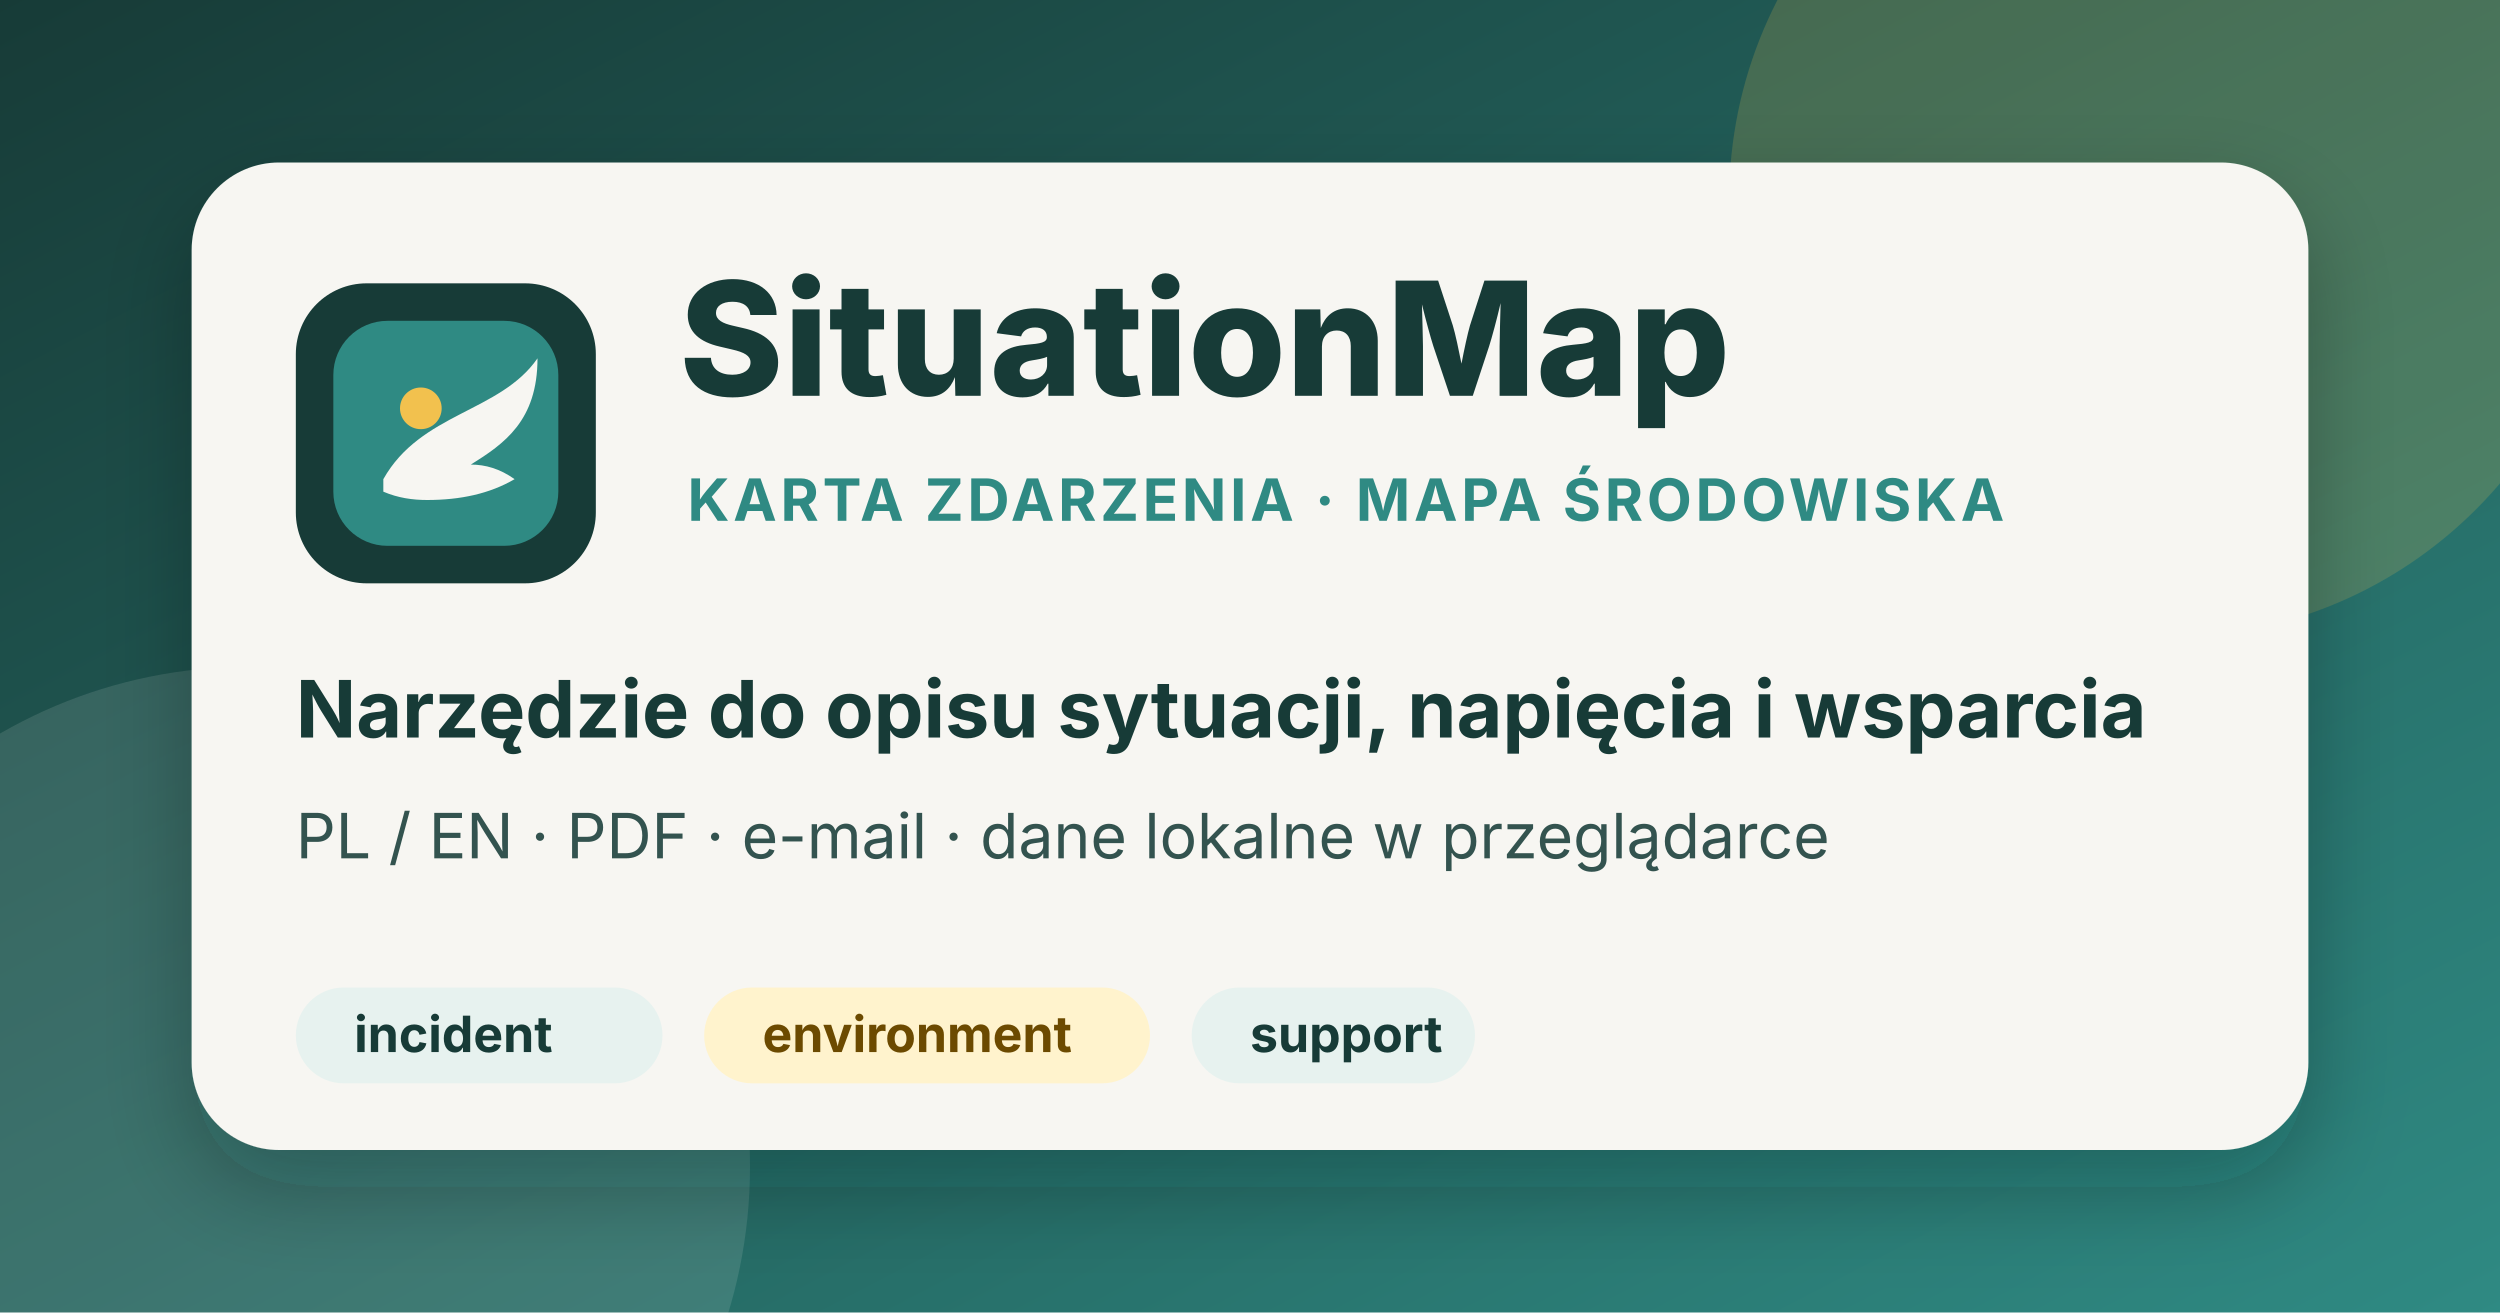
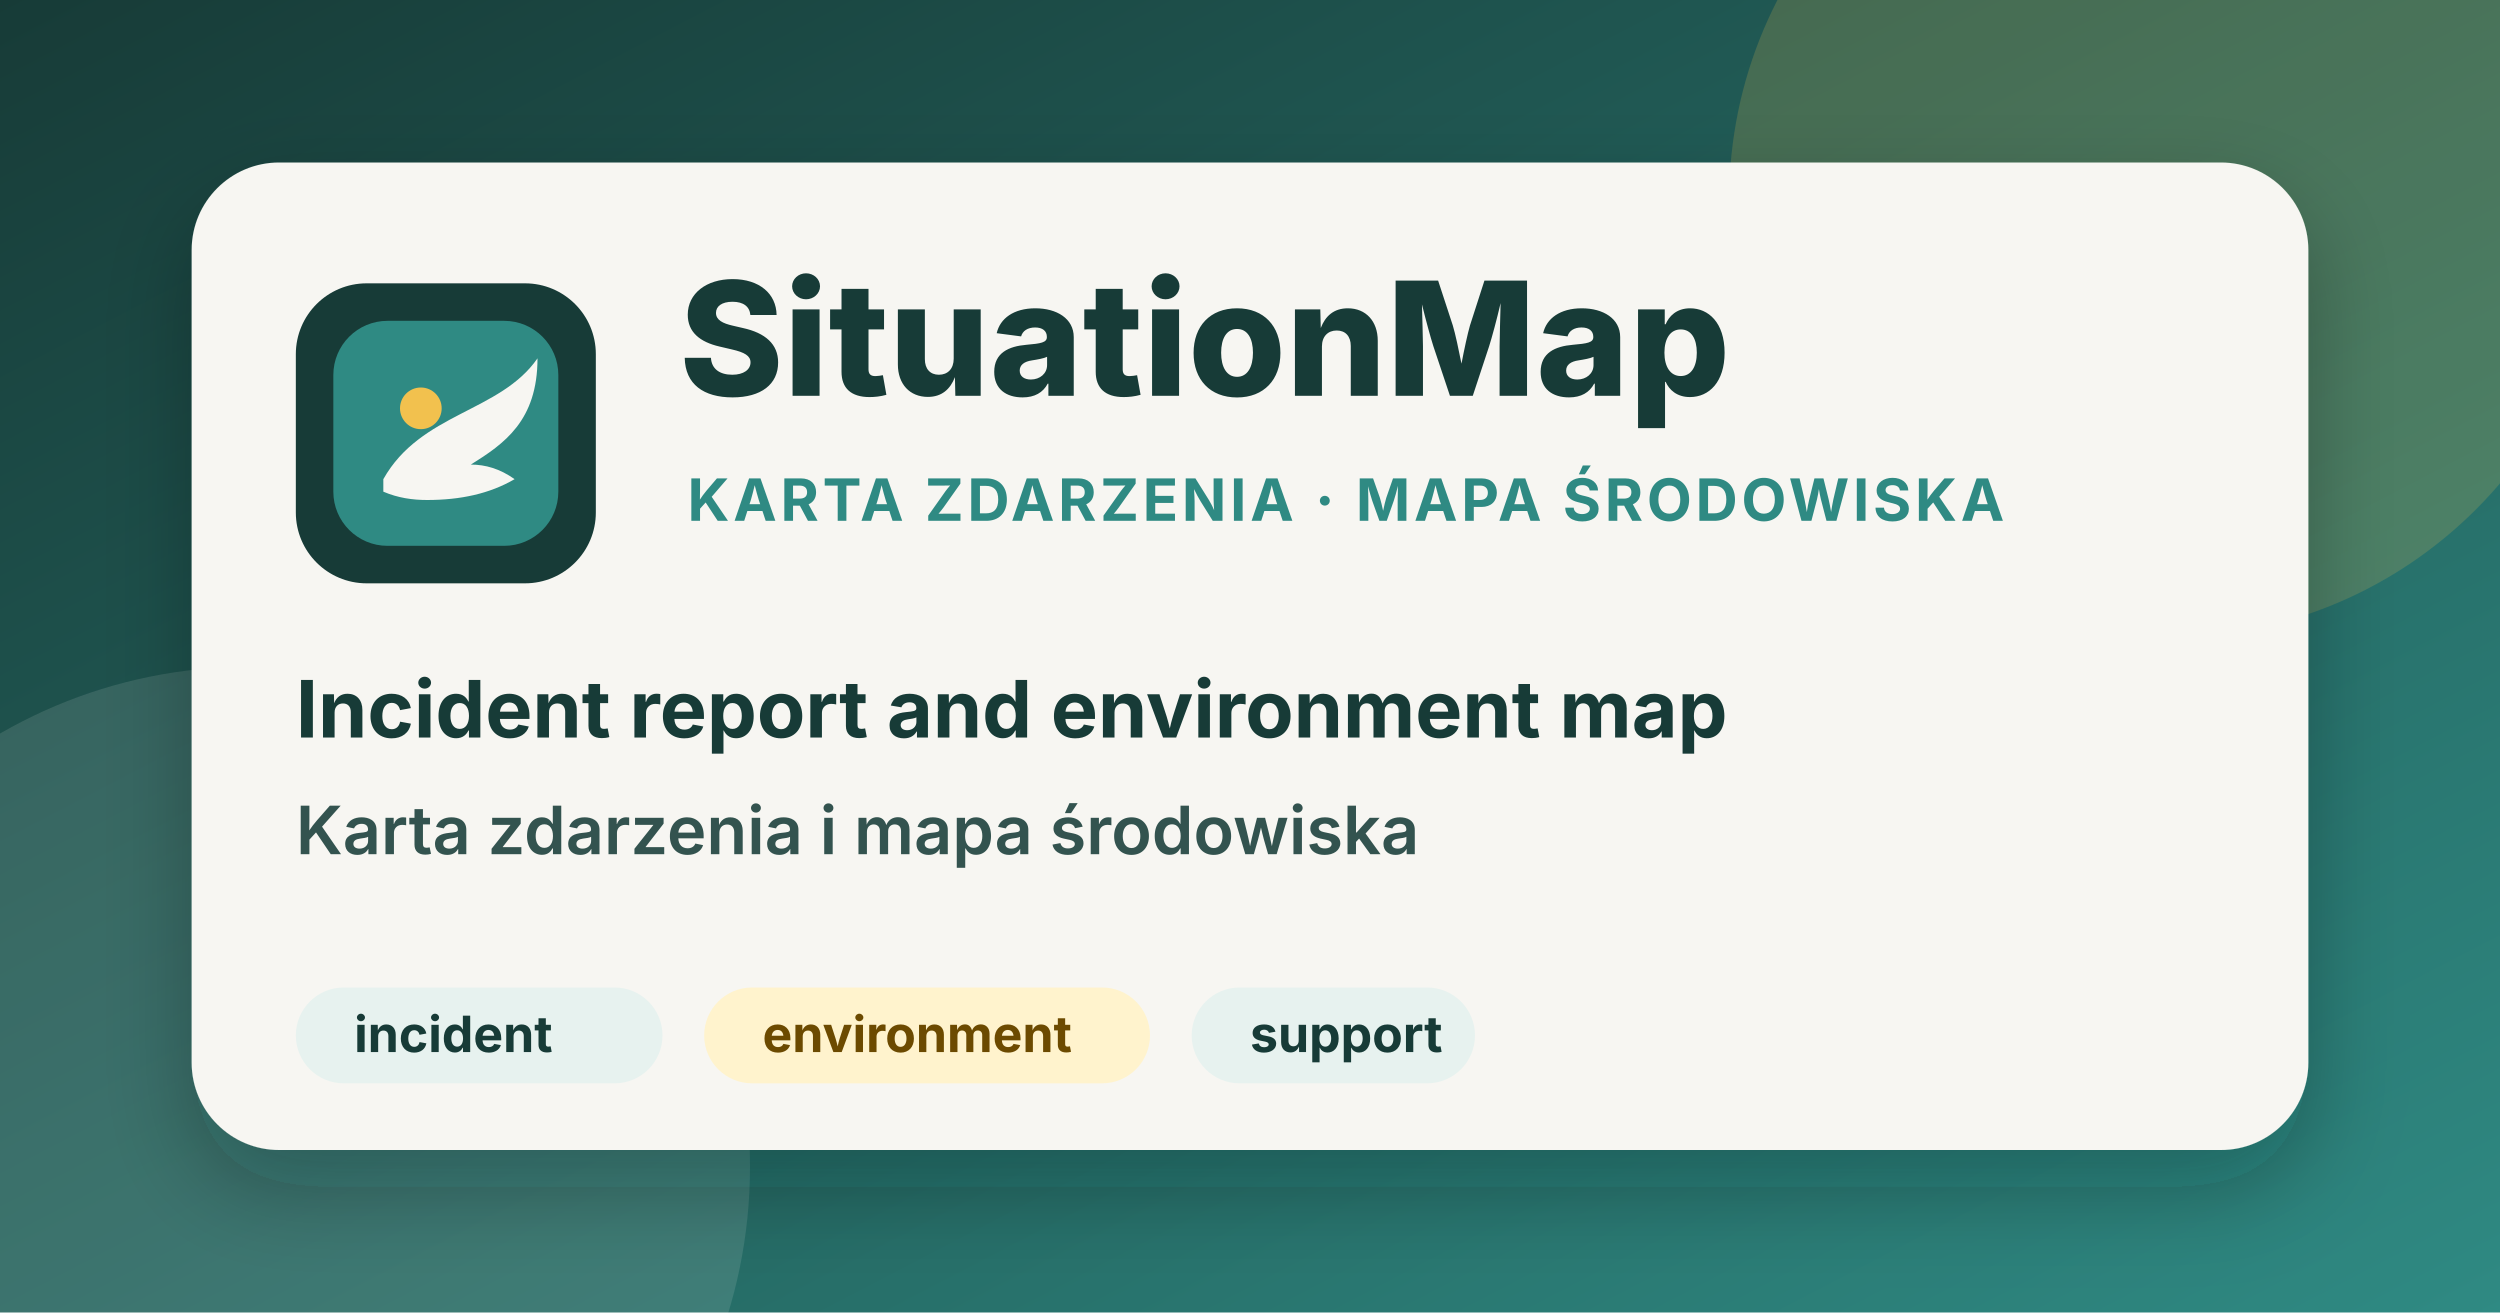
<svg xmlns="http://www.w3.org/2000/svg" width="1200" height="630" viewBox="0 0 1200 630" role="img" aria-labelledby="title desc">
  <defs>
    <linearGradient id="bg" x1="0" x2="1" y1="0" y2="1">
      <stop offset="0" stop-color="#173b37" />
      <stop offset="1" stop-color="#2f8a83" />
    </linearGradient>
    <filter id="shadow" x="-20%" y="-20%" width="140%" height="140%">
      <feDropShadow dx="0" dy="18" stdDeviation="22" flood-color="#08201d" flood-opacity="0.28" />
    </filter>
  </defs>
  <rect width="1200" height="630" fill="url(#bg)" />
  <circle cx="1040" cy="96" r="210" fill="#f2c14e" opacity="0.18" />
  <circle cx="120" cy="560" r="240" fill="#f7f6f2" opacity="0.12" />
  <g filter="url(#shadow)">
    <rect x="92" y="78" width="1016" height="474" rx="42" fill="#f7f6f2" />
  </g>
  <g transform="translate(142 136)">
    <rect width="144" height="144" rx="34" fill="#173b37" />
    <rect x="18" y="18" width="108" height="108" rx="26" fill="#2f8a83" />
    <path d="M42 94c18-32 56-32 74-58 0 30-16 41-32 51 7 0 14 2 21 7-12 7-26 10-42 10-7 0-14-1-21-4z" fill="#f7f6f2" />
    <circle cx="60" cy="60" r="10" fill="#f2c14e" />
  </g>
  <text x="326" y="190" font-family="Inter, ui-sans-serif, system-ui, -apple-system, BlinkMacSystemFont, 'Segoe UI', sans-serif" font-size="76" font-weight="800" fill="#173b37">SituationMap</text>
  <text x="330" y="250" font-family="Inter, ui-sans-serif, system-ui, -apple-system, BlinkMacSystemFont, 'Segoe UI', sans-serif" font-size="28" font-weight="700" fill="#2f8a83" letter-spacing="1.8">KARTA ZDARZENIA · MAPA ŚRODOWISKA</text>
-   <text x="142" y="354" font-family="Inter, ui-sans-serif, system-ui, -apple-system, BlinkMacSystemFont, 'Segoe UI', sans-serif" font-size="38" font-weight="650" fill="#173b37">Narzędzie do opisu sytuacji, napięcia i wsparcia</text>
-   <text x="142" y="412" font-family="Inter, ui-sans-serif, system-ui, -apple-system, BlinkMacSystemFont, 'Segoe UI', sans-serif" font-size="30" fill="#33534f">PL / EN · PDF · e-mail · dane lokalne w przeglądarce</text>
+   <text x="142" y="354" font-family="Inter, ui-sans-serif, system-ui, -apple-system, BlinkMacSystemFont, 'Segoe UI', sans-serif" font-size="38" font-weight="650" fill="#173b37">Incident report and environment map</text>
+   <text x="142" y="410" font-family="Inter, ui-sans-serif, system-ui, -apple-system, BlinkMacSystemFont, 'Segoe UI', sans-serif" font-size="32" font-weight="600" fill="#33534f">Karta zdarzenia i mapa środowiska</text>
  <g transform="translate(142 474)" font-family="Inter, ui-sans-serif, system-ui, -apple-system, BlinkMacSystemFont, 'Segoe UI', sans-serif" font-size="24" font-weight="700">
    <rect width="176" height="46" rx="23" fill="#e7f2ef" />
    <text x="28" y="31" fill="#173b37">incident</text>
    <rect x="196" width="214" height="46" rx="23" fill="#fff3cd" />
    <text x="224" y="31" fill="#6c4a00">environment</text>
    <rect x="430" width="136" height="46" rx="23" fill="#e7f2ef" />
    <text x="458" y="31" fill="#173b37">support</text>
  </g>
</svg>
